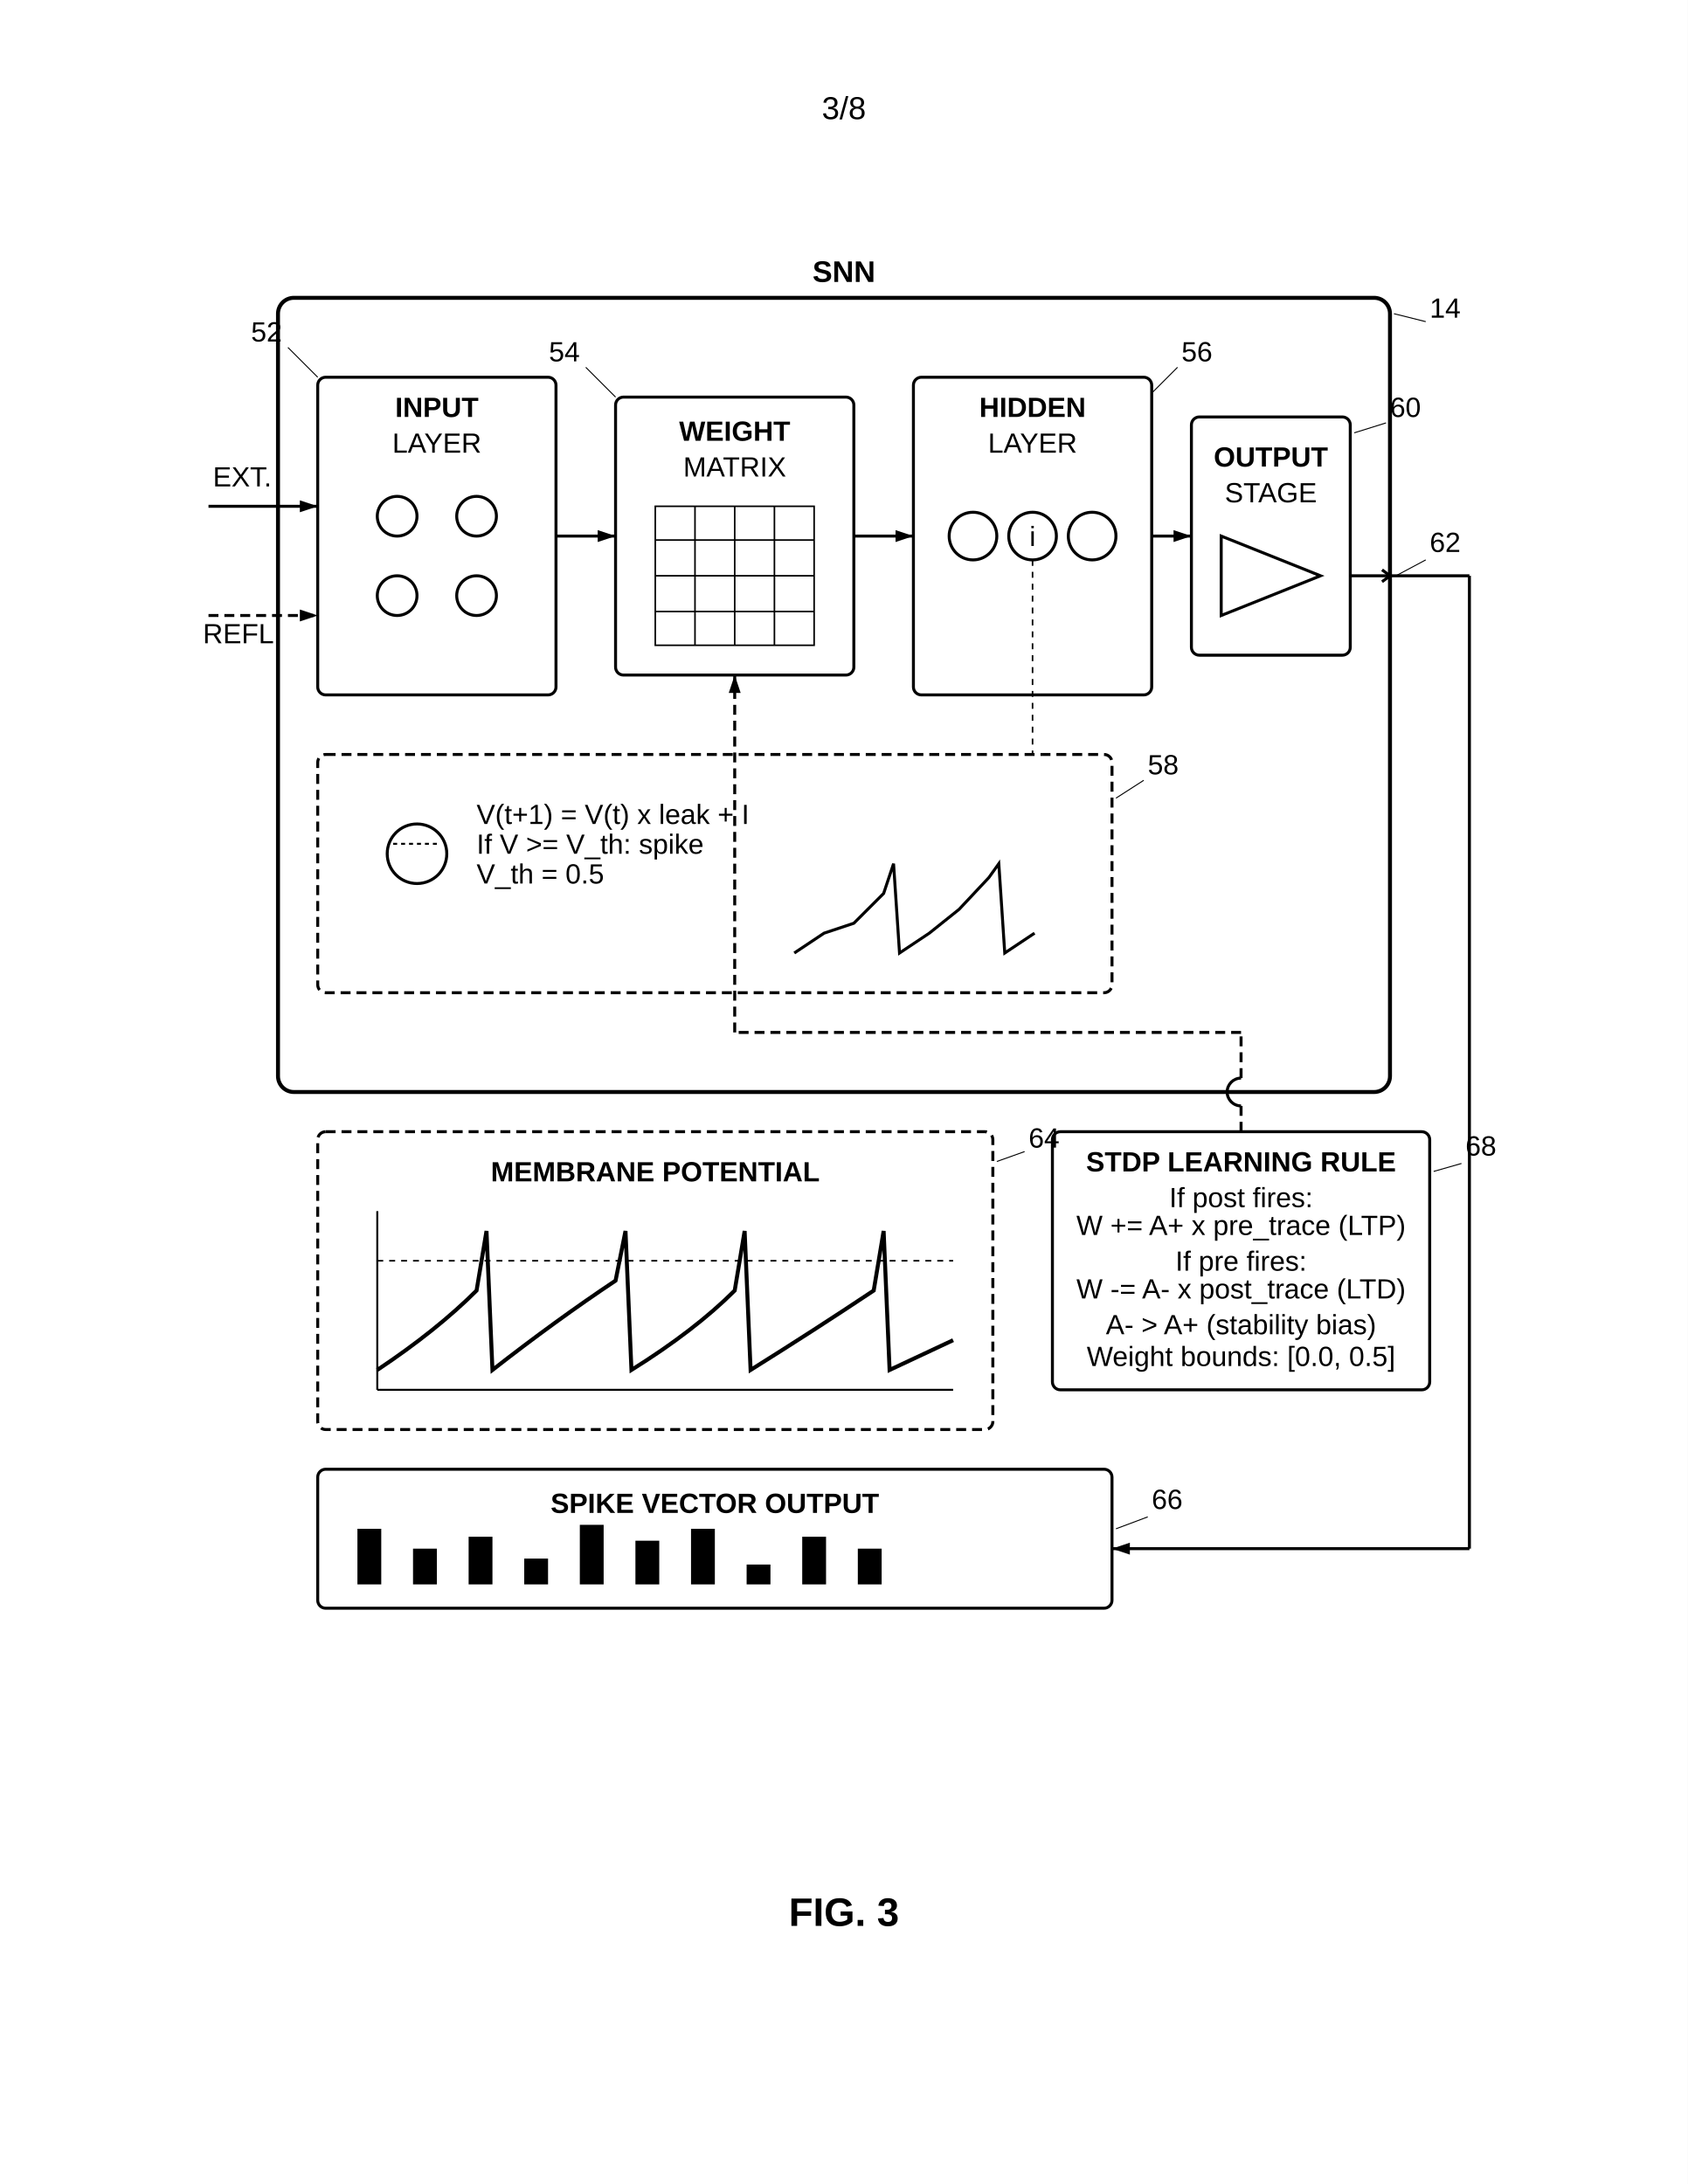
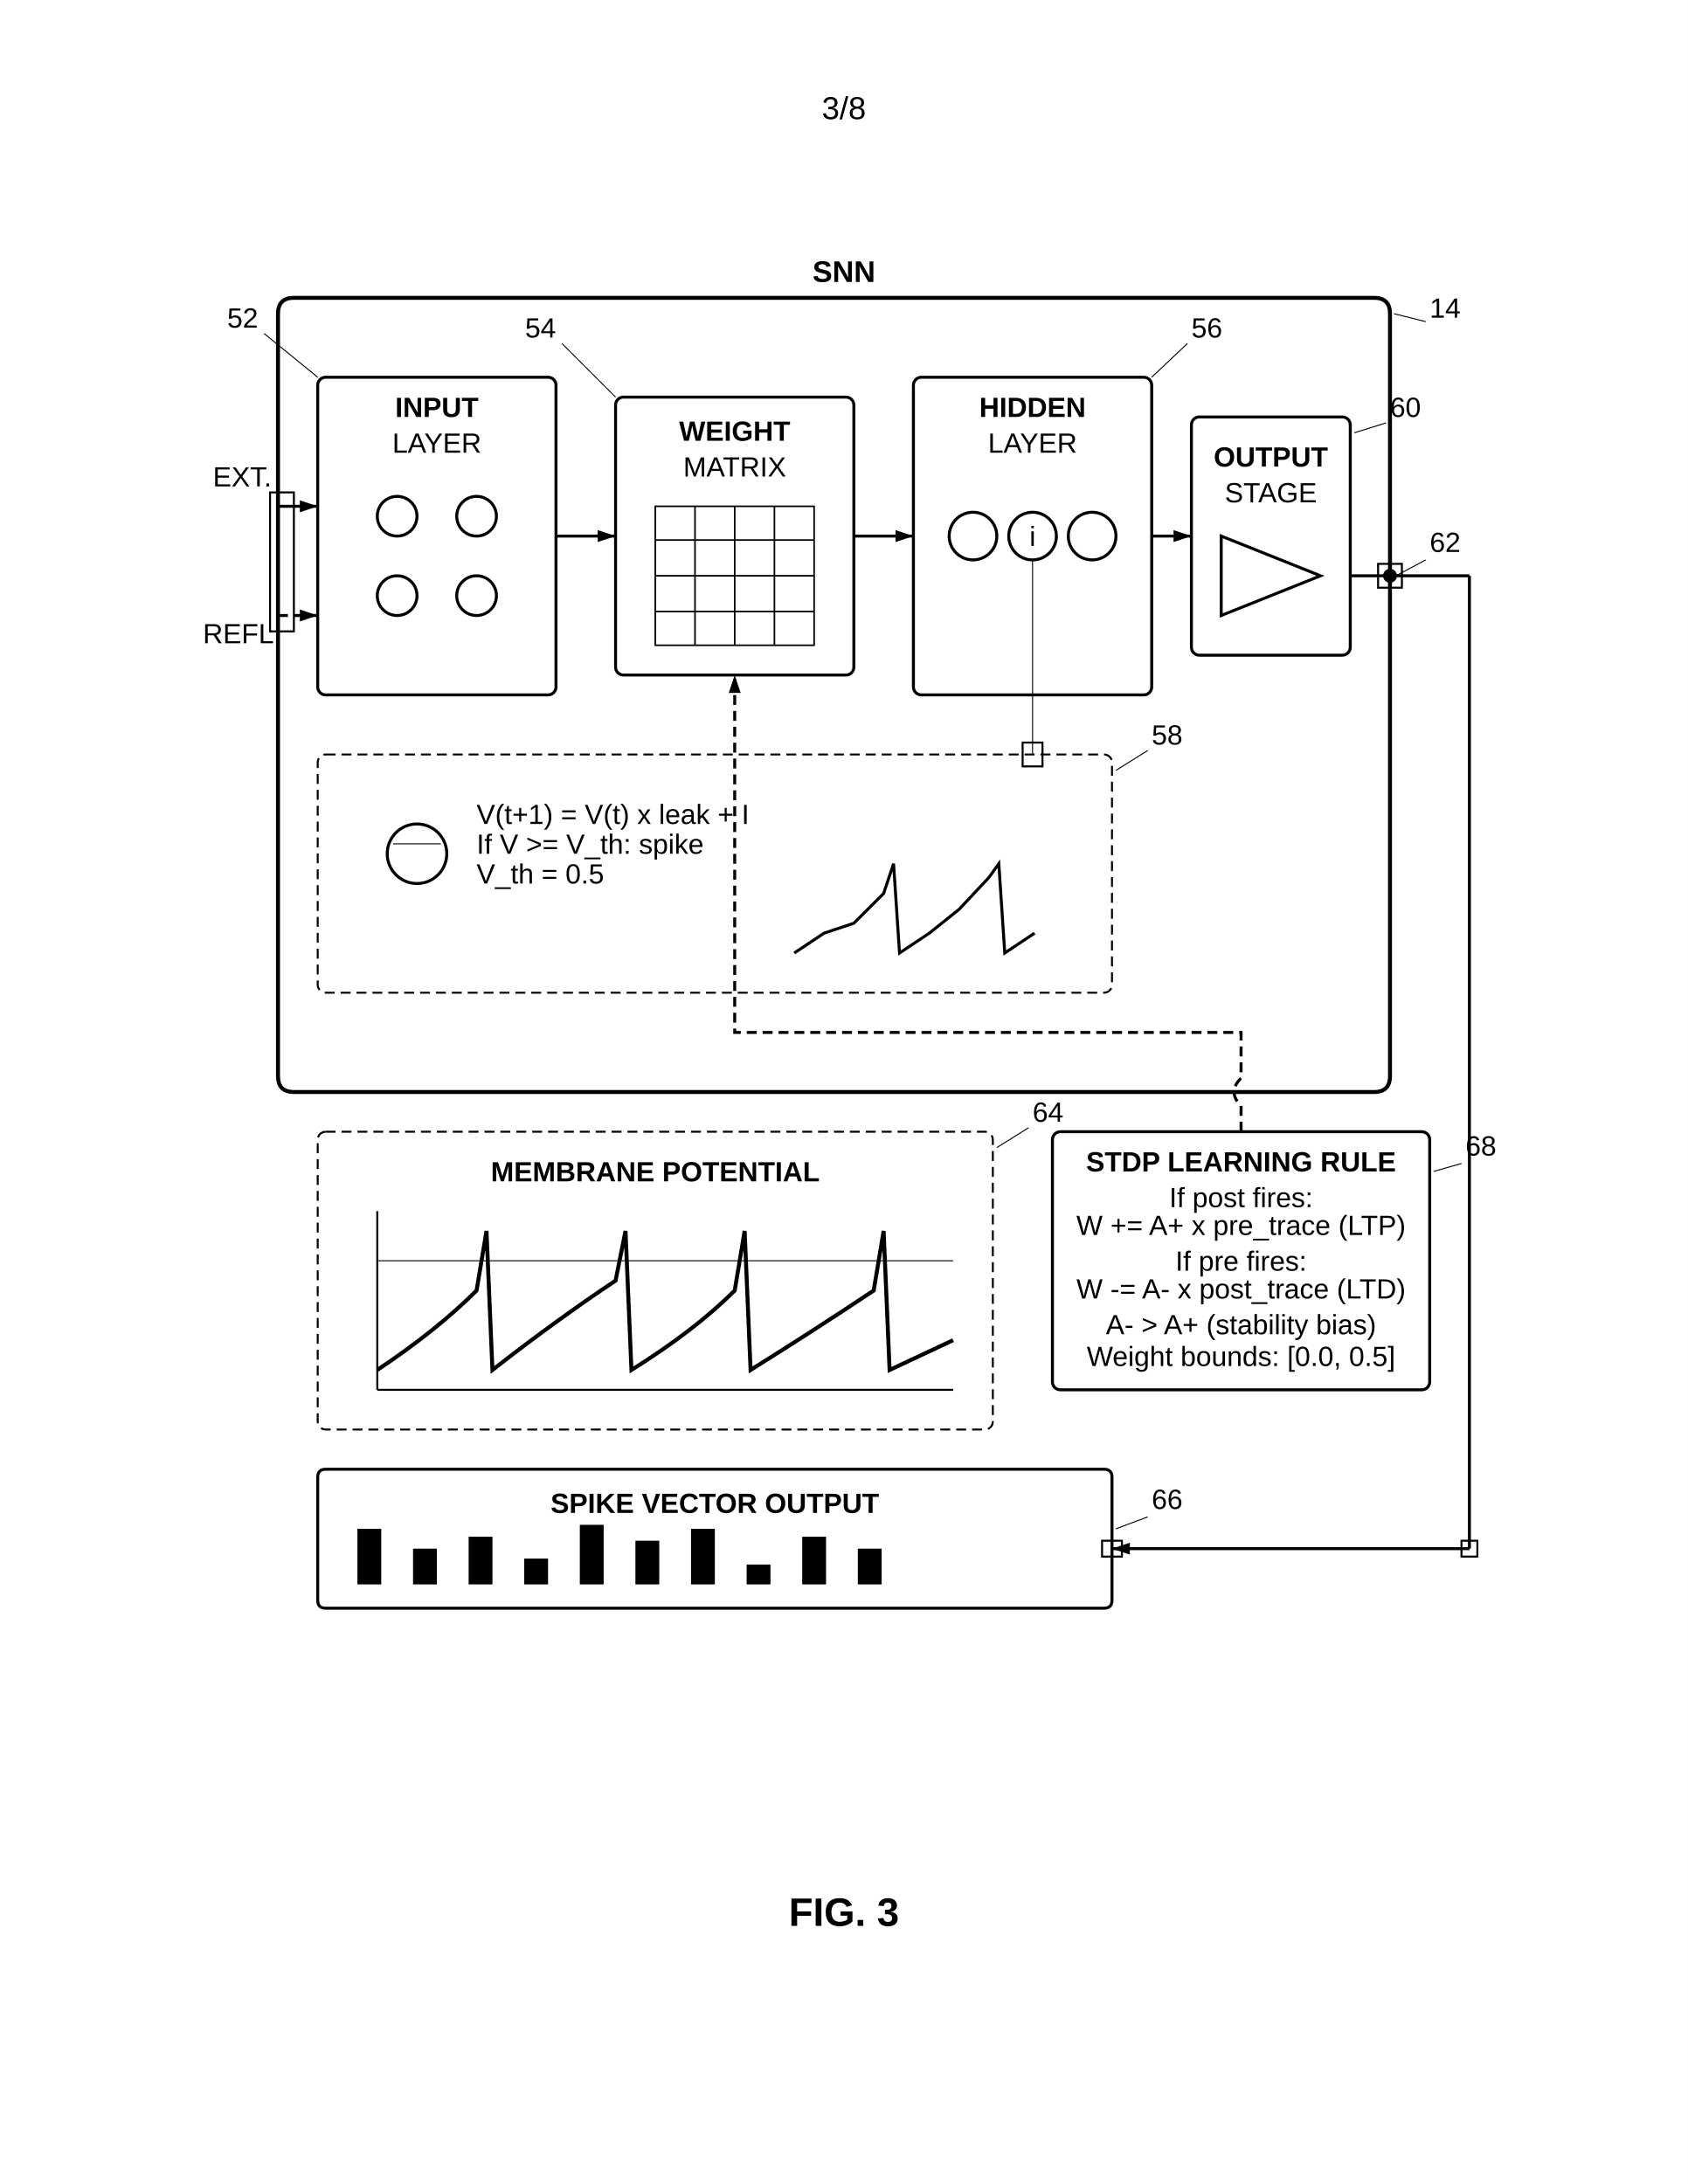
<svg xmlns="http://www.w3.org/2000/svg" width="8.5in" height="11in" viewBox="0 0 850 1100">
  <defs>
    <marker id="ah" markerWidth="6" markerHeight="4" refX="6" refY="2" orient="auto">
      <polygon points="0 0, 6 2, 0 4" fill="black" />
    </marker>
  </defs>
  <rect width="100%" height="100%" fill="white" />
  <text x="425" y="60" font-family="Arial, sans-serif" font-size="16" text-anchor="middle" fill="black">3/8</text>
  <g transform="translate(0, 50)">
-     <rect x="140" y="100" width="560" height="400" rx="8" fill="none" stroke="black" stroke-width="2" />
+     <path d="M 148 100 L 692 100 Q 700 100 700 108 L 700 492 Q 700 500 692 500 L 148 500 Q 140 500 140 492 L 140 108 Q 140 100 148 100 Z" fill="none" stroke="black" stroke-width="2" />
+     <rect x="136" y="198" width="12" height="70" fill="none" stroke="black" stroke-width="1" />
+     <rect x="694" y="234" width="12" height="12" fill="none" stroke="black" stroke-width="1" />
+     <rect x="515" y="324" width="10" height="12" fill="none" stroke="black" stroke-width="1" />
    <text x="425" y="92" font-family="Arial, sans-serif" font-size="15" font-weight="bold" text-anchor="middle" fill="black">SNN</text>
    <text x="720" y="110" font-family="Arial, sans-serif" font-size="14" text-anchor="start" fill="black">14</text>
    <line x1="718" y1="112" x2="702" y2="108" stroke="black" stroke-width="0.5" />
-     <line x1="105" y1="205" x2="160" y2="205" stroke="black" stroke-width="1.5" marker-end="url(#ah)" />
+     <line x1="140" y1="205" x2="160" y2="205" stroke="black" stroke-width="1.5" marker-end="url(#ah)" />
    <text x="122" y="195" font-family="Arial, sans-serif" font-size="14" text-anchor="middle" fill="black">EXT.</text>
-     <line x1="105" y1="260" x2="160" y2="260" stroke="black" stroke-width="1.5" stroke-dasharray="5,3" marker-end="url(#ah)" />
+     <line x1="140" y1="260" x2="160" y2="260" stroke="black" stroke-width="1.5" stroke-dasharray="5,3" marker-end="url(#ah)" />
    <text x="122" y="274" font-family="Arial, sans-serif" font-size="14" text-anchor="middle" fill="black">REFL.</text>
    <rect x="160" y="140" width="120" height="160" rx="4" fill="none" stroke="black" stroke-width="1.5" />
    <text x="220" y="160" font-family="Arial, sans-serif" font-size="14" font-weight="bold" text-anchor="middle" fill="black">INPUT</text>
    <text x="220" y="178" font-family="Arial, sans-serif" font-size="14" text-anchor="middle" fill="black">LAYER</text>
-     <circle cx="200" cy="210" r="10" fill="none" stroke="black" stroke-width="1.5" />
-     <circle cx="240" cy="210" r="10" fill="none" stroke="black" stroke-width="1.5" />
-     <circle cx="200" cy="250" r="10" fill="none" stroke="black" stroke-width="1.5" />
-     <circle cx="240" cy="250" r="10" fill="none" stroke="black" stroke-width="1.5" />
-     <text x="142" y="122" font-family="Arial, sans-serif" font-size="14" text-anchor="end" fill="black">52</text>
-     <line x1="145" y1="125" x2="160" y2="140" stroke="black" stroke-width="0.5" />
+     <path d="M 190 210 A 10 10 0 1 0 210 210 A 10 10 0 1 0 190 210 Z" fill="none" stroke="black" stroke-width="1.5" />
+     <path d="M 230 210 A 10 10 0 1 0 250 210 A 10 10 0 1 0 230 210 Z" fill="none" stroke="black" stroke-width="1.5" />
+     <path d="M 190 250 A 10 10 0 1 0 210 250 A 10 10 0 1 0 190 250 Z" fill="none" stroke="black" stroke-width="1.5" />
+     <path d="M 230 250 A 10 10 0 1 0 250 250 A 10 10 0 1 0 230 250 Z" fill="none" stroke="black" stroke-width="1.5" />
+     <text x="130" y="115" font-family="Arial, sans-serif" font-size="14" text-anchor="end" fill="black">52</text>
+     <line x1="133" y1="118" x2="160" y2="140" stroke="black" stroke-width="0.5" />
    <line x1="280" y1="220" x2="310" y2="220" stroke="black" stroke-width="1.5" marker-end="url(#ah)" />
    <rect x="310" y="150" width="120" height="140" rx="4" fill="none" stroke="black" stroke-width="1.5" />
    <text x="370" y="172" font-family="Arial, sans-serif" font-size="14" font-weight="bold" text-anchor="middle" fill="black">WEIGHT</text>
    <text x="370" y="190" font-family="Arial, sans-serif" font-size="14" text-anchor="middle" fill="black">MATRIX</text>
    <rect x="330" y="205" width="80" height="70" fill="none" stroke="black" stroke-width="0.8" />
    <line x1="330" y1="222" x2="410" y2="222" stroke="black" stroke-width="0.8" />
    <line x1="330" y1="240" x2="410" y2="240" stroke="black" stroke-width="0.8" />
    <line x1="330" y1="258" x2="410" y2="258" stroke="black" stroke-width="0.8" />
    <line x1="350" y1="205" x2="350" y2="275" stroke="black" stroke-width="0.8" />
    <line x1="370" y1="205" x2="370" y2="275" stroke="black" stroke-width="0.8" />
    <line x1="390" y1="205" x2="390" y2="275" stroke="black" stroke-width="0.8" />
-     <text x="292" y="132" font-family="Arial, sans-serif" font-size="14" text-anchor="end" fill="black">54</text>
-     <line x1="295" y1="135" x2="310" y2="150" stroke="black" stroke-width="0.5" />
+     <text x="280" y="120" font-family="Arial, sans-serif" font-size="14" text-anchor="end" fill="black">54</text>
+     <line x1="283" y1="123" x2="310" y2="150" stroke="black" stroke-width="0.5" />
    <line x1="430" y1="220" x2="460" y2="220" stroke="black" stroke-width="1.5" marker-end="url(#ah)" />
    <rect x="460" y="140" width="120" height="160" rx="4" fill="none" stroke="black" stroke-width="1.5" />
    <text x="520" y="160" font-family="Arial, sans-serif" font-size="14" font-weight="bold" text-anchor="middle" fill="black">HIDDEN</text>
    <text x="520" y="178" font-family="Arial, sans-serif" font-size="14" text-anchor="middle" fill="black">LAYER</text>
-     <circle cx="490" cy="220" r="12" fill="none" stroke="black" stroke-width="1.5" />
-     <circle cx="520" cy="220" r="12" fill="none" stroke="black" stroke-width="1.5" />
+     <path d="M 478 220 A 12 12 0 1 0 502 220 A 12 12 0 1 0 478 220 Z" fill="none" stroke="black" stroke-width="1.5" />
+     <path d="M 508 220 A 12 12 0 1 0 532 220 A 12 12 0 1 0 508 220 Z" fill="none" stroke="black" stroke-width="1.5" />
    <text x="520" y="225" font-family="Arial, sans-serif" font-size="14" text-anchor="middle" fill="black">i</text>
-     <circle cx="550" cy="220" r="12" fill="none" stroke="black" stroke-width="1.5" />
-     <text x="595" y="132" font-family="Arial, sans-serif" font-size="14" text-anchor="start" fill="black">56</text>
-     <line x1="593" y1="135" x2="580" y2="148" stroke="black" stroke-width="0.5" />
-     <rect x="160" y="330" width="400" height="120" rx="4" fill="none" stroke="black" stroke-width="1.5" stroke-dasharray="5,3" />
-     <line x1="520" y1="232" x2="520" y2="330" stroke="black" stroke-width="0.8" stroke-dasharray="3,3" />
-     <circle cx="210" cy="380" r="15" fill="none" stroke="black" stroke-width="1.5" />
-     <line x1="198" y1="375" x2="222" y2="375" stroke="black" stroke-width="1" stroke-dasharray="2,2" />
+     <path d="M 538 220 A 12 12 0 1 0 562 220 A 12 12 0 1 0 538 220 Z" fill="none" stroke="black" stroke-width="1.5" />
+     <text x="600" y="120" font-family="Arial, sans-serif" font-size="14" text-anchor="start" fill="black">56</text>
+     <line x1="598" y1="123" x2="580" y2="140" stroke="black" stroke-width="0.5" />
+     <rect x="160" y="330" width="400" height="120" rx="4" fill="none" stroke="black" stroke-width="0.99" stroke-dasharray="5,3" />
+     <line x1="520" y1="232" x2="520" y2="330" stroke="black" stroke-width="0.5" />
+     <path d="M 195 380 A 15 15 0 1 0 225 380 A 15 15 0 1 0 195 380 Z" fill="none" stroke="black" stroke-width="1.5" />
+     <line x1="198" y1="375" x2="222" y2="375" stroke="black" stroke-width="0.5" />
    <text x="240" y="365" font-family="Arial, sans-serif" font-size="14" text-anchor="start" fill="black">V(t+1) = V(t) x leak + I</text>
    <text x="240" y="380" font-family="Arial, sans-serif" font-size="14" text-anchor="start" fill="black">If V &gt;= V_th: spike</text>
    <text x="240" y="395" font-family="Arial, sans-serif" font-size="14" text-anchor="start" fill="black">V_th = 0.5</text>
    <path d="M 400 430 L 415 420 L 430 415 L 445 400 L 450 385 L 453 430 L 468 420 L 483 408 L 498 392 L 503 385 L 506 430 L 521 420" fill="none" stroke="black" stroke-width="1.5" />
-     <text x="578" y="340" font-family="Arial, sans-serif" font-size="14" text-anchor="start" fill="black">58</text>
-     <line x1="576" y1="343" x2="562" y2="352" stroke="black" stroke-width="0.5" />
+     <text x="580" y="325" font-family="Arial, sans-serif" font-size="14" text-anchor="start" fill="black">58</text>
+     <line x1="578" y1="328" x2="562" y2="338" stroke="black" stroke-width="0.5" />
    <rect x="600" y="160" width="80" height="120" rx="4" fill="none" stroke="black" stroke-width="1.5" />
    <text x="640" y="185" font-family="Arial, sans-serif" font-size="14" font-weight="bold" text-anchor="middle" fill="black">OUTPUT</text>
    <text x="640" y="203" font-family="Arial, sans-serif" font-size="14" text-anchor="middle" fill="black">STAGE</text>
    <path d="M 615 220 L 665 240 L 615 260 Z" fill="none" stroke="black" stroke-width="1.5" />
    <text x="700" y="160" font-family="Arial, sans-serif" font-size="14" text-anchor="start" fill="black">60</text>
    <line x1="698" y1="163" x2="682" y2="168" stroke="black" stroke-width="0.5" />
    <line x1="580" y1="220" x2="600" y2="220" stroke="black" stroke-width="1.5" marker-end="url(#ah)" />
    <text x="720" y="228" font-family="Arial, sans-serif" font-size="14" text-anchor="start" fill="black">62</text>
    <line x1="718" y1="232" x2="703" y2="240" stroke="black" stroke-width="0.5" />
-     <rect x="160" y="520" width="340" height="150" rx="4" fill="none" stroke="black" stroke-width="1.5" stroke-dasharray="5,3" />
+     <rect x="160" y="520" width="340" height="150" rx="4" fill="none" stroke="black" stroke-width="0.99" stroke-dasharray="5,3" />
    <text x="330" y="545" font-family="Arial, sans-serif" font-size="14" font-weight="bold" text-anchor="middle" fill="black">MEMBRANE POTENTIAL</text>
    <line x1="190" y1="560" x2="190" y2="650" stroke="black" stroke-width="1" />
    <line x1="190" y1="650" x2="480" y2="650" stroke="black" stroke-width="1" />
-     <line x1="190" y1="585" x2="480" y2="585" stroke="black" stroke-width="0.8" stroke-dasharray="3,3" />
+     <line x1="190" y1="585" x2="480" y2="585" stroke="black" stroke-width="0.5" />
    <path d="M 190 640 Q 220 620 240 600 L 245 570 L 248 640 Q 280 615 310 595 L 315 570 L 318 640 Q 350 620 370 600 L 375 570 L 378 640 Q 410 620 440 600 L 445 570 L 448 640 L 480 625" fill="none" stroke="black" stroke-width="2" />
-     <text x="518" y="528" font-family="Arial, sans-serif" font-size="14" text-anchor="start" fill="black">64</text>
-     <line x1="516" y1="530" x2="502" y2="535" stroke="black" stroke-width="0.5" />
-     <rect x="160" y="690" width="400" height="70" rx="4" fill="none" stroke="black" stroke-width="1.5" />
+     <text x="520" y="515" font-family="Arial, sans-serif" font-size="14" text-anchor="start" fill="black">64</text>
+     <line x1="518" y1="518" x2="502" y2="528" stroke="black" stroke-width="0.5" />
+     <path d="M 164 690 L 556 690 Q 560 690 560 694 L 560 756 Q 560 760 556 760 L 164 760 Q 160 760 160 756 L 160 694 Q 160 690 164 690 Z" fill="none" stroke="black" stroke-width="1.5" />
+     <rect x="555" y="726" width="10" height="8" fill="none" stroke="black" stroke-width="1" />
    <text x="360" y="712" font-family="Arial, sans-serif" font-size="14" font-weight="bold" text-anchor="middle" fill="black">SPIKE VECTOR OUTPUT</text>
    <rect x="180" y="720" width="12" height="28" fill="black" />
    <rect x="208" y="730" width="12" height="18" fill="black" />
    <rect x="236" y="724" width="12" height="24" fill="black" />
    <rect x="264" y="735" width="12" height="13" fill="black" />
    <rect x="292" y="718" width="12" height="30" fill="black" />
    <rect x="320" y="726" width="12" height="22" fill="black" />
    <rect x="348" y="720" width="12" height="28" fill="black" />
    <rect x="376" y="738" width="12" height="10" fill="black" />
    <rect x="404" y="724" width="12" height="24" fill="black" />
    <rect x="432" y="730" width="12" height="18" fill="black" />
    <text x="580" y="710" font-family="Arial, sans-serif" font-size="14" text-anchor="start" fill="black">66</text>
    <line x1="578" y1="714" x2="562" y2="720" stroke="black" stroke-width="0.5" />
-     <line x1="680" y1="240" x2="740" y2="240" stroke="black" stroke-width="1.5" />
+     <line x1="680" y1="240" x2="700" y2="240" stroke="black" stroke-width="1.5" />
+     <circle cx="700" cy="240" r="3" fill="black" stroke="black" stroke-width="1" />
+     <line x1="700" y1="240" x2="740" y2="240" stroke="black" stroke-width="1.5" />
    <line x1="740" y1="240" x2="740" y2="730" stroke="black" stroke-width="1.5" />
+     <rect x="736" y="726" width="8" height="8" fill="none" stroke="black" stroke-width="1" />
    <line x1="740" y1="730" x2="560" y2="730" stroke="black" stroke-width="1.5" marker-end="url(#ah)" />
-     <line x1="696" y1="237" x2="700" y2="240" stroke="black" stroke-width="1.5" />
-     <line x1="696" y1="243" x2="700" y2="240" stroke="black" stroke-width="1.5" />
    <rect x="530" y="520" width="190" height="130" rx="4" fill="none" stroke="black" stroke-width="1.5" />
    <text x="625" y="540" font-family="Arial, sans-serif" font-size="14" font-weight="bold" text-anchor="middle" fill="black">STDP LEARNING RULE</text>
    <text x="625" y="558" font-family="Arial, sans-serif" font-size="14" text-anchor="middle" fill="black">If post fires:</text>
    <text x="625" y="572" font-family="Arial, sans-serif" font-size="14" text-anchor="middle" fill="black">W += A+ x pre_trace (LTP)</text>
    <text x="625" y="590" font-family="Arial, sans-serif" font-size="14" text-anchor="middle" fill="black">If pre fires:</text>
    <text x="625" y="604" font-family="Arial, sans-serif" font-size="14" text-anchor="middle" fill="black">W -= A- x post_trace (LTD)</text>
    <text x="625" y="622" font-family="Arial, sans-serif" font-size="14" text-anchor="middle" fill="black">A- &gt; A+ (stability bias)</text>
    <text x="625" y="638" font-family="Arial, sans-serif" font-size="14" text-anchor="middle" fill="black">Weight bounds: [0.0, 0.5]</text>
    <text x="738" y="532" font-family="Arial, sans-serif" font-size="14" text-anchor="start" fill="black">68</text>
    <line x1="736" y1="536" x2="722" y2="540" stroke="black" stroke-width="0.5" />
-     <line x1="625" y1="520" x2="625" y2="507" stroke="black" stroke-width="1.5" stroke-dasharray="5,3" />
-     <path d="M 625 507 A 7 7 0 0 1 625 493" fill="none" stroke="black" stroke-width="1.5" />
-     <line x1="625" y1="493" x2="625" y2="470" stroke="black" stroke-width="1.5" stroke-dasharray="5,3" />
-     <line x1="625" y1="470" x2="370" y2="470" stroke="black" stroke-width="1.5" stroke-dasharray="5,3" />
-     <line x1="370" y1="470" x2="370" y2="290" stroke="black" stroke-width="1.5" stroke-dasharray="5,3" marker-end="url(#ah)" />
+     <path d="M 625 520 L 625 507 Q 618 500 625 493 L 625 470 L 370 470 L 370 290" fill="none" stroke="black" stroke-width="1.5" stroke-dasharray="5,3" marker-end="url(#ah)" />
    <text x="425" y="920" font-family="Arial, sans-serif" font-size="20" font-weight="bold" text-anchor="middle" fill="black">FIG. 3</text>
  </g>
</svg>
